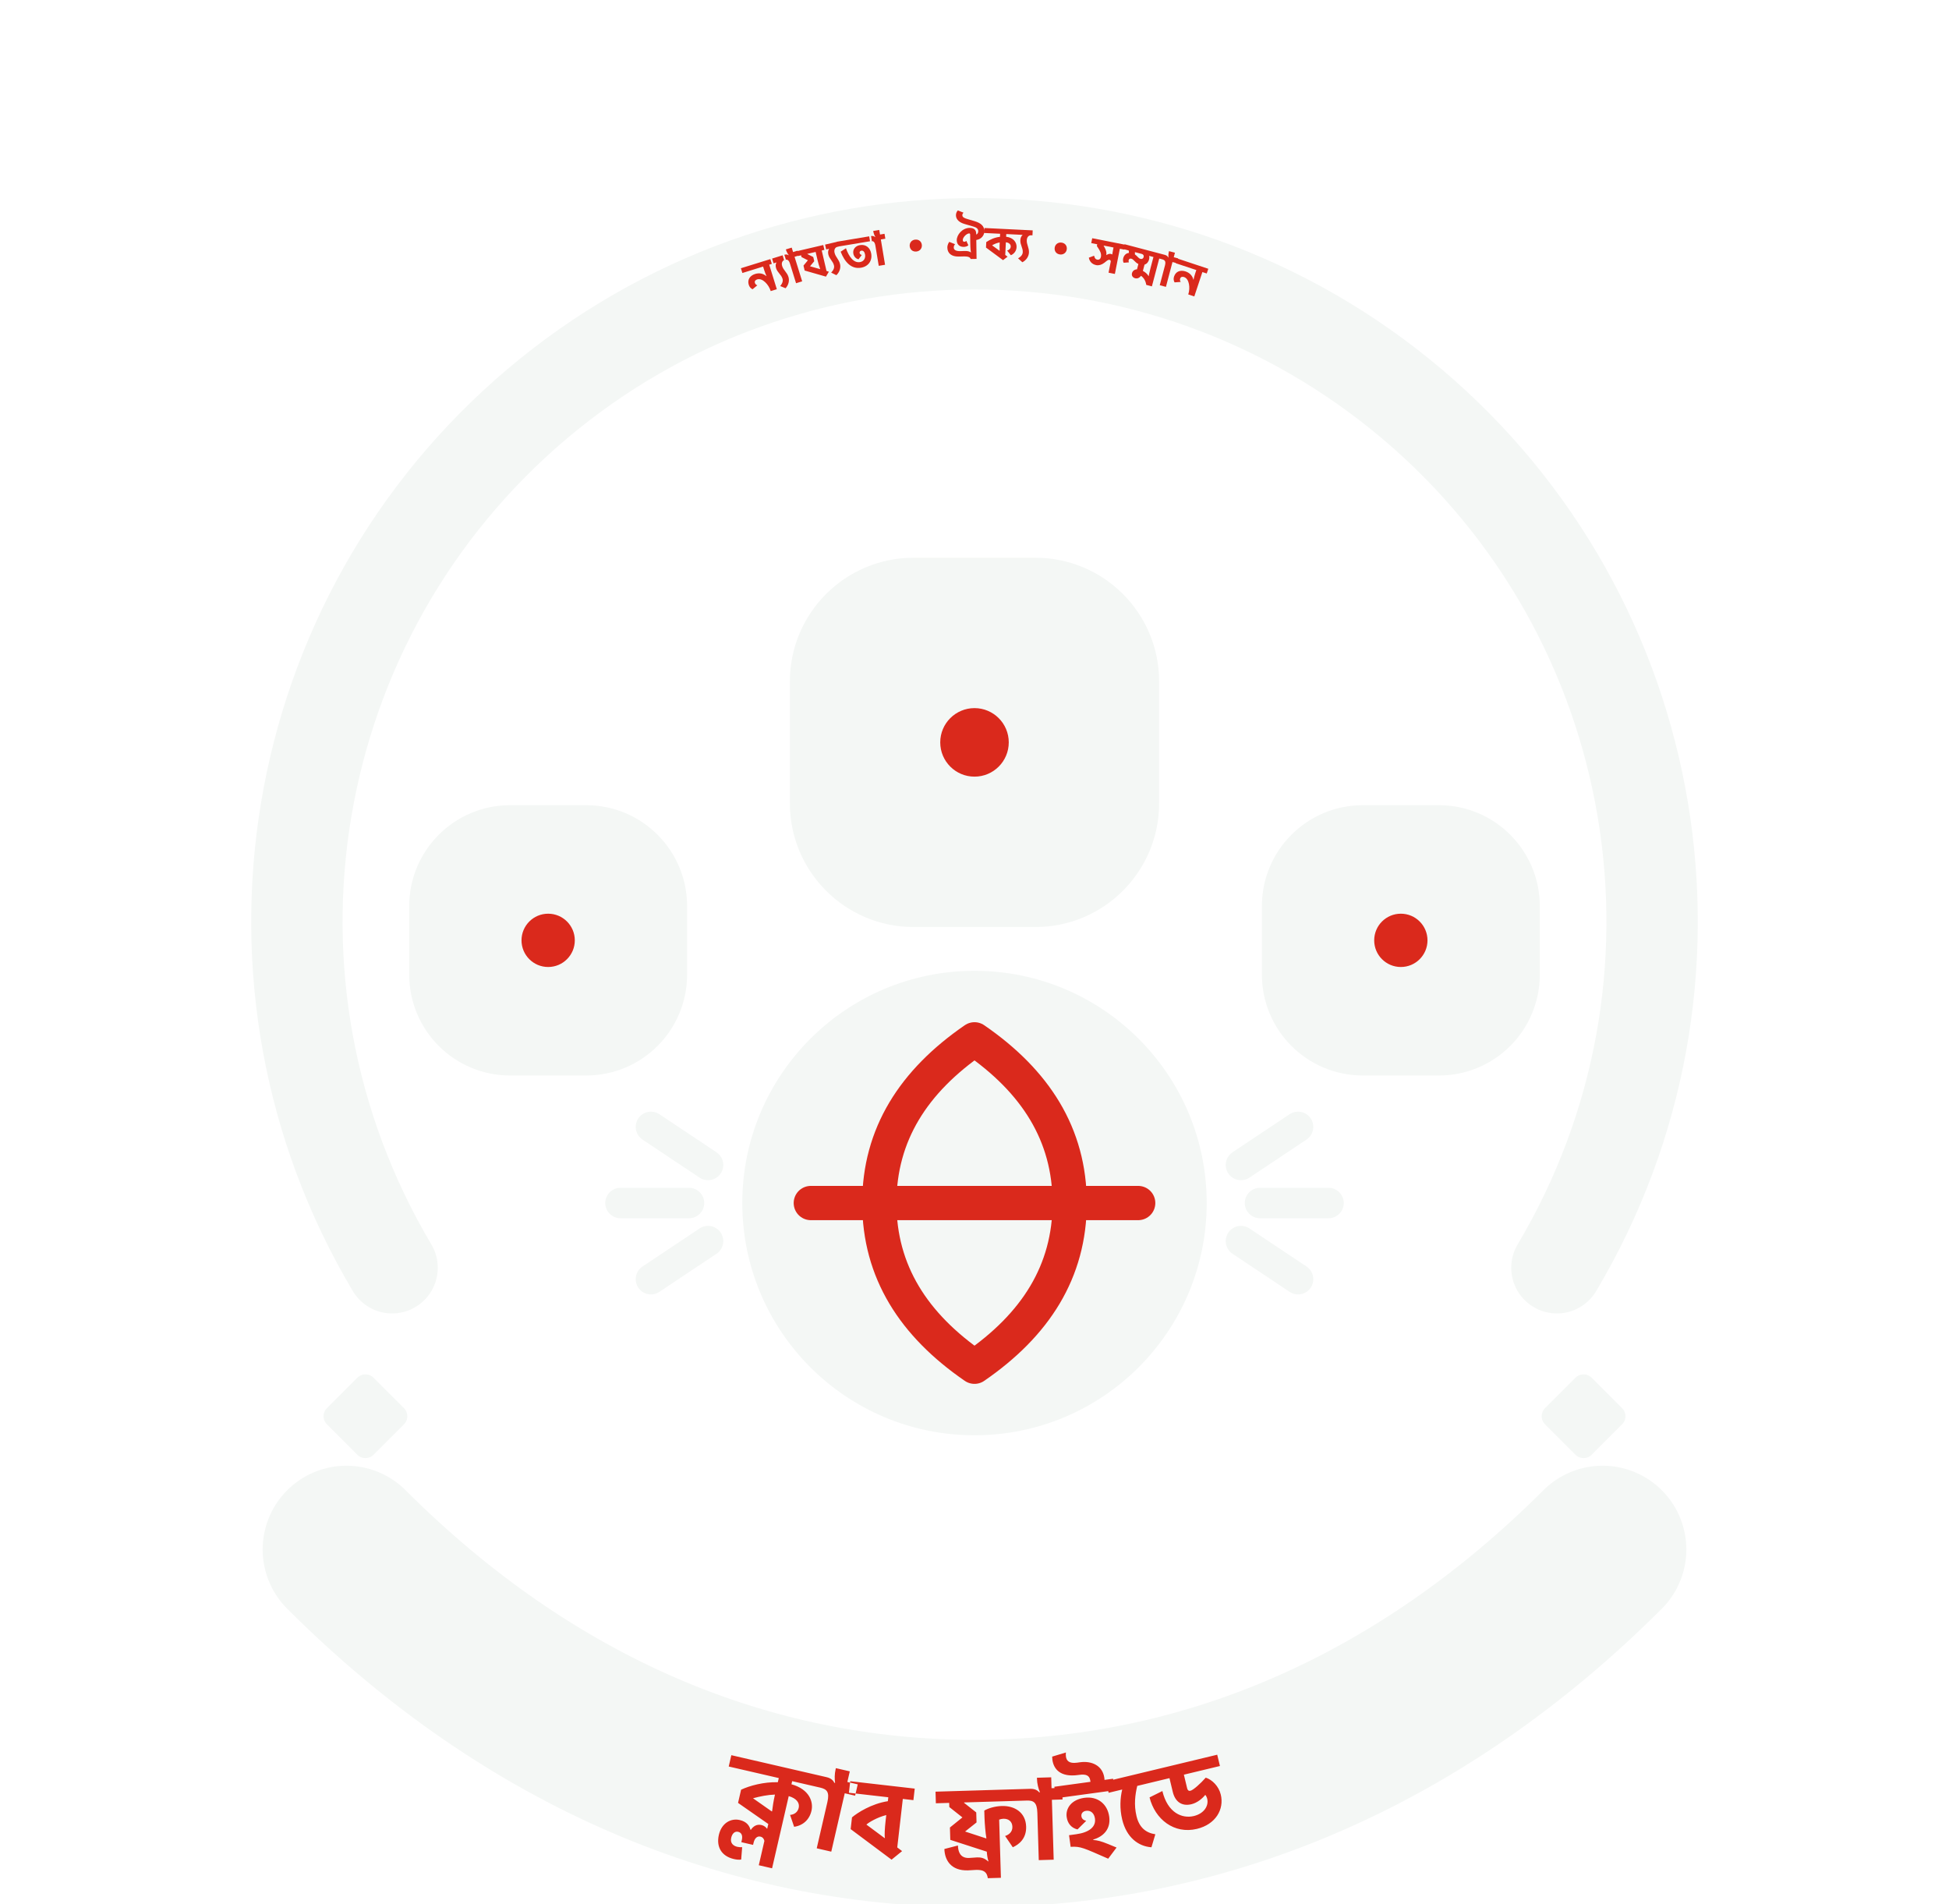
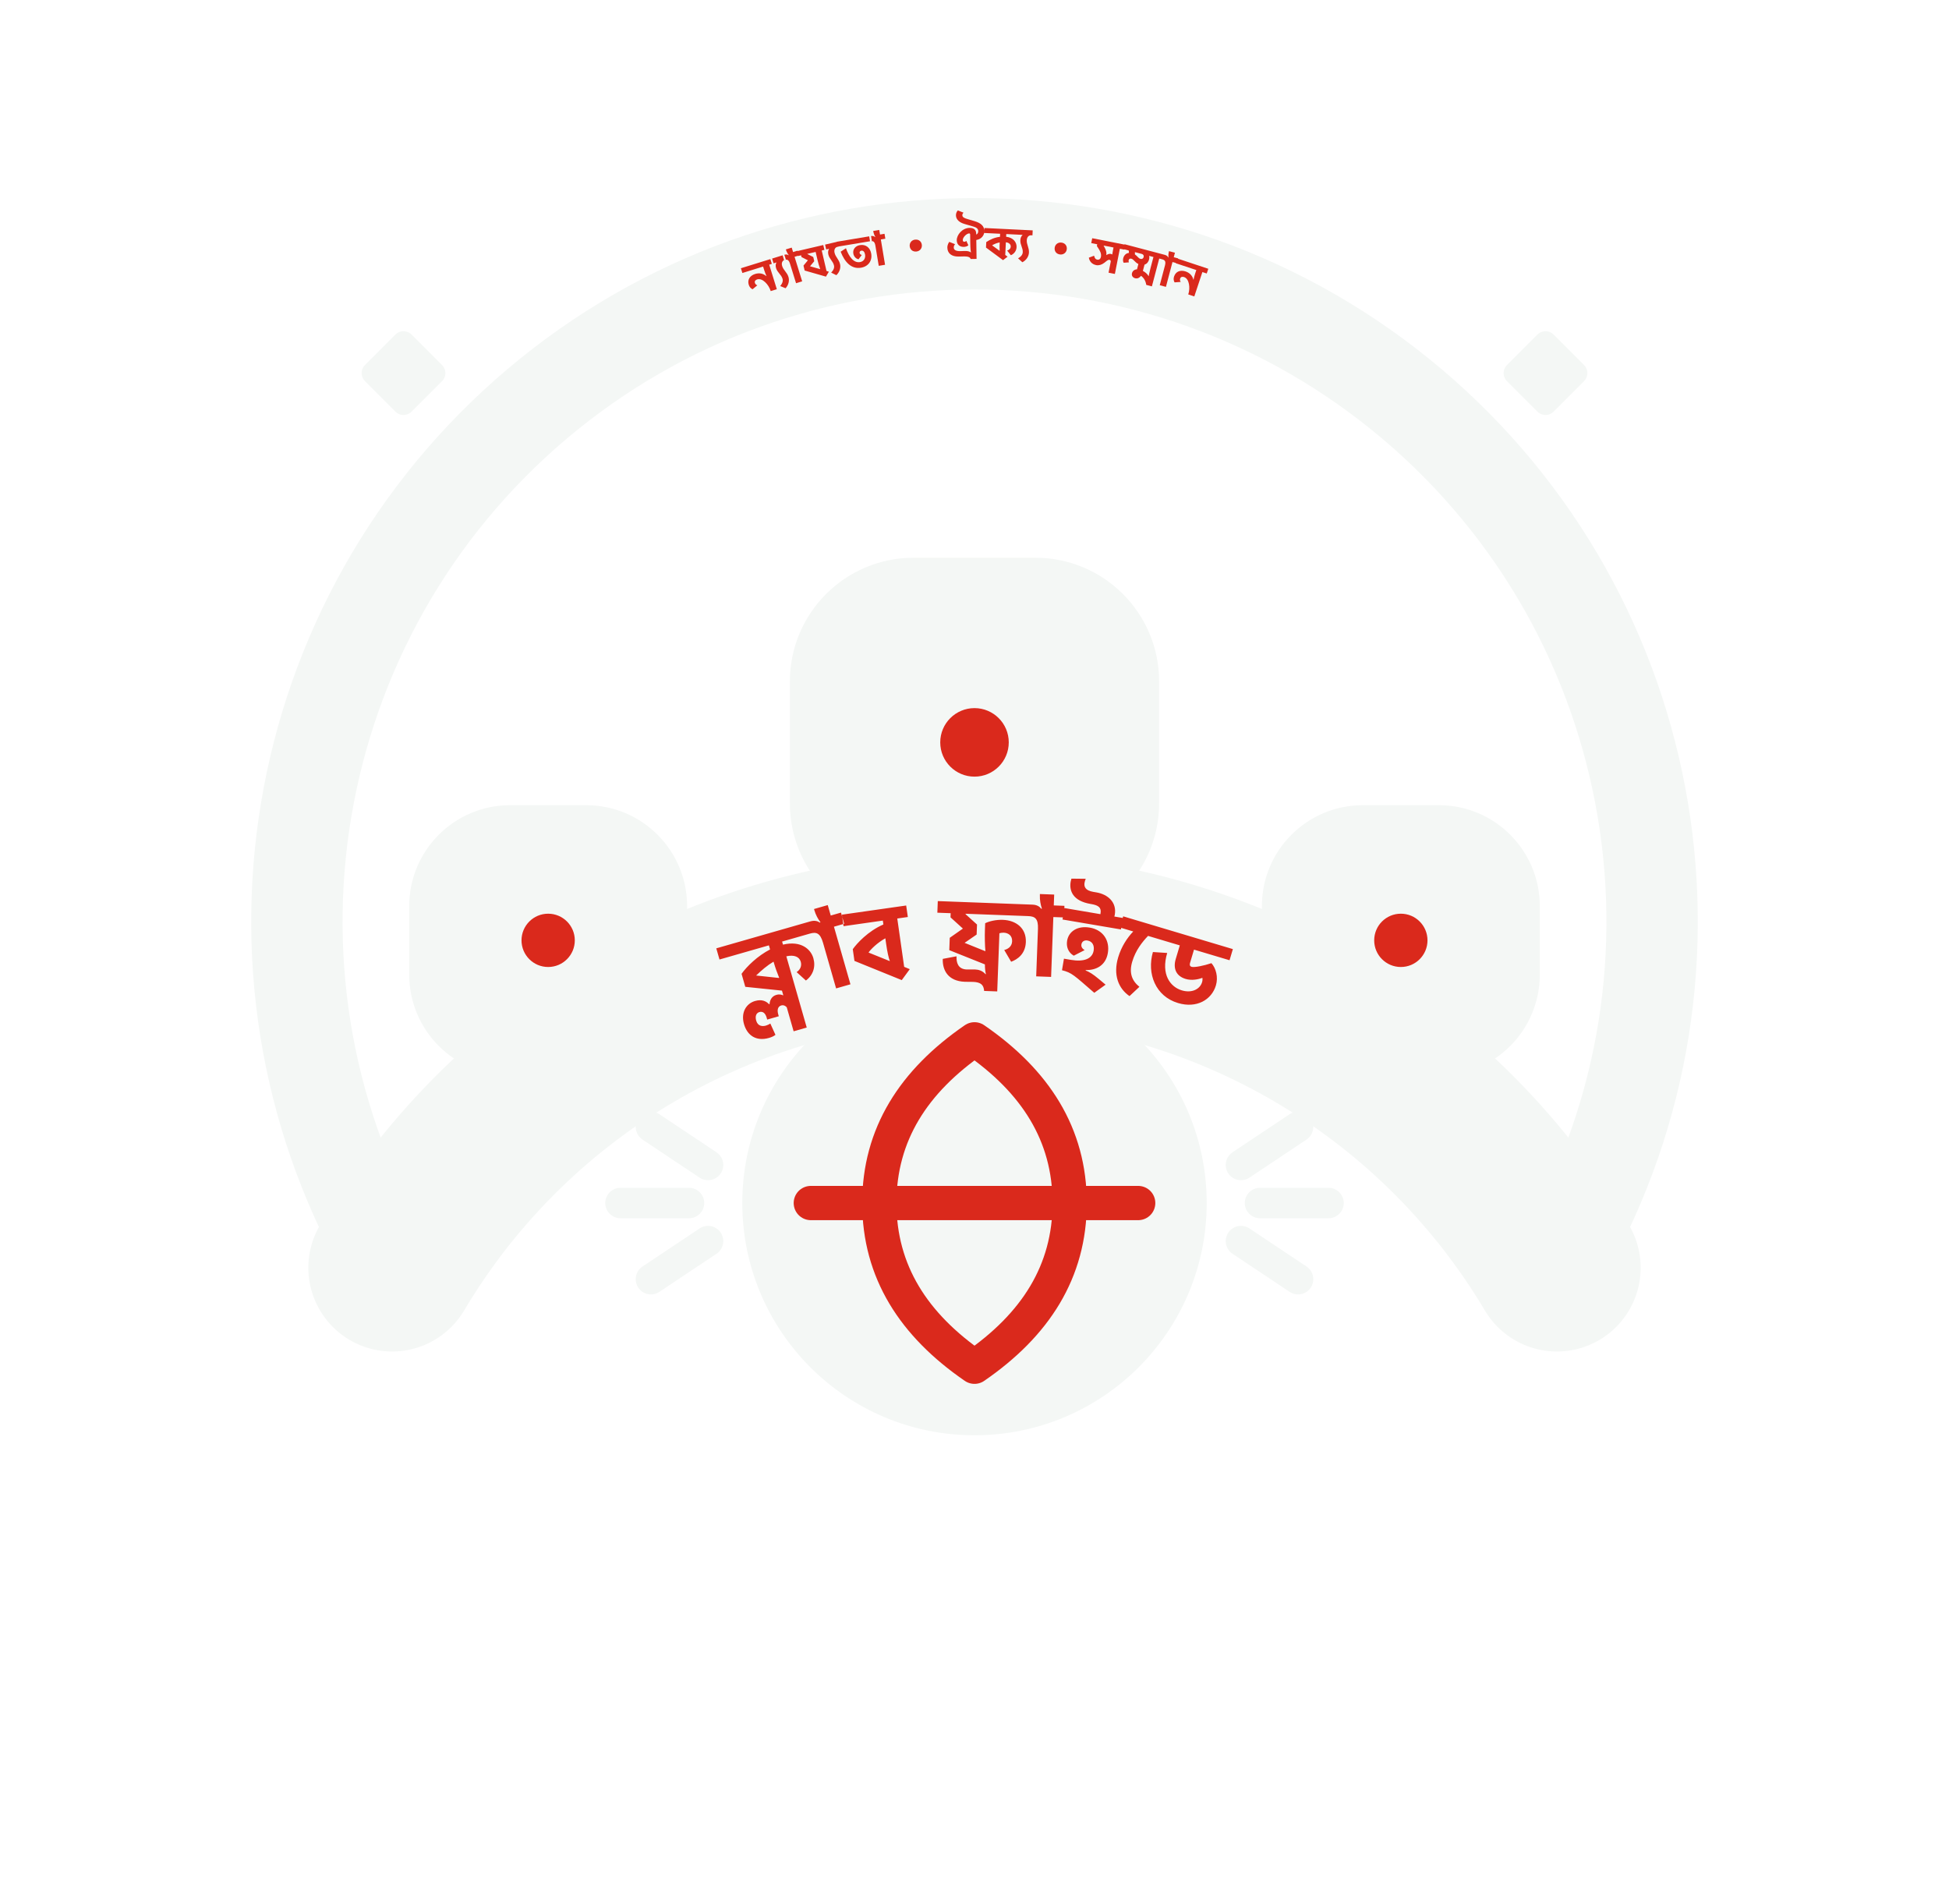
<svg xmlns="http://www.w3.org/2000/svg" viewBox="0 0 512 500" role="img" aria-labelledby="title desc" version="1.1" id="svg15">
  <g stroke="#F4F7F5" stroke-width="13" stroke-linecap="round" stroke-linejoin="round" id="g8">
    <path fill="none" stroke="#F4F7F5" d="M103 333a178 178 0 1 1 306 0" id="path1" />
    <g id="younger-member" aria-label="younger-member">
      <rect x="114" y="218" width="60" height="58" rx="20" fill="#F4F7F5" stroke="#F4F7F5" id="rect1" />
      <circle cx="144" cy="247" r="7" fill="#DA291C" stroke="none" id="circle1" />
    </g>
    <g id="adult-member" aria-label="adult-member">
      <rect x="214" y="153" width="84" height="84" rx="26" fill="#F4F7F5" stroke="#F4F7F5" id="rect2" />
      <circle cx="256" cy="195" r="9" fill="#DA291C" stroke="none" id="circle2" />
    </g>
    <g id="older-member" aria-label="older-member">
      <rect x="338" y="218" width="60" height="58" rx="20" fill="#F4F7F5" stroke="#F4F7F5" id="rect3" />
      <circle cx="368" cy="247" r="7" fill="#DA291C" stroke="none" id="circle3" />
    </g>
    <circle cx="256" cy="316" r="55" fill="#F4F7F5" stroke="#F4F7F5" stroke-width="12" id="circle4" />
    <path fill="none" stroke="#DA291C" stroke-width="9" d="M256 273c-16 11-25 25-25 43s9 32 25 43m0-86c16 11 25 25 25 43s-9 32-25 43m-43-43h86" id="path4" />
    <path fill="none" stroke="#F4F7F5" stroke-width="8" d="M181 316h-18M186 306l-15-10M186 326l-15 10M331 316h18M326 306l15-10M326 326l15 10" id="path5" />
-     <path fill="none" stroke="#F4F7F5" d="M91 407c48 48 105 72 165 72s117-24 165-72" id="path6" />
-     <path fill="#F4F7F5" stroke="#F4F7F5" stroke-width="6" d="m96 364 8 8-8 8-8-8z" id="path7" />
-     <path fill="#F4F7F5" stroke="#F4F7F5" stroke-width="6" d="m416 364 8 8-8 8-8-8z" id="path8" />
+     <path fill="none" stroke="#F4F7F5" d="M103 333a178 178 0 0 1 306 0" id="path6" />
+     <path fill="#F4F7F5" stroke="#F4F7F5" stroke-width="6" d="m106 90 8 8-8 8-8-8z" id="path7" />
+     <path fill="#F4F7F5" stroke="#F4F7F5" stroke-width="6" d="m406 90 8 8-8 8-8-8z" id="path8" />
  </g>
  <defs id="defs8">
    <path id="motto-arc" d="M103 333a178 178 0 1 1 306 0" />
-     <path id="name-arc" d="M91 407c48 48 105 72 165 72s117-24 165-72" />
+     <path id="name-arc" d="M103 333a178 178 0 0 1 306 0" />
  </defs>
  <path d="M103 333a178 178 0 1 1 306 0" fill="none" stroke="#F4F7F5" stroke-width="24" stroke-linecap="round" id="path9" />
-   <path d="M91 407c48 48 105 72 165 72s117-24 165-72" fill="none" stroke="#F4F7F5" stroke-width="44" stroke-linecap="round" id="path10" />
+   <path d="M103 333a178 178 0 0 1 306 0" fill="none" stroke="#F4F7F5" stroke-width="44" stroke-linecap="round" id="path10" />
  <g font-family="Kohinoor Bangla, Bangla Sangam MN, sans-serif" text-anchor="middle" id="g15">
    <g id="text14" style="font-weight:700;font-size:12px;letter-spacing:0" aria-label="ন্যায্যতা•ঐক্য•সম্মান">
      <path style="fill:#da291c" d="m 198.95,74.938 c -0.279,-0.089 -0.529,-0.288 -0.632,-0.621 -0.142,-0.458 0.123,-0.779 0.604,-0.929 1.375,-0.427 3.012,1.365 3.52,3.004 l 0.021,0.069 1.605,-0.498 -1.998,-6.441 1.146,-0.356 -0.388,-1.249 -8.195,2.542 0.388,1.249 5.444,-1.689 0.277,0.894 c 0.188,0.607 0.416,1.178 0.605,1.584 l -0.042,0.026 c -0.824,-0.712 -1.872,-0.889 -2.926,-0.562 -1.352,0.42 -2.103,1.482 -1.68,2.846 0.188,0.607 0.568,0.98 1.004,1.171 z m 4.988,-5.995 -1.18,0.366 -0.388,-1.249 3.679,-1.141 0.388,1.249 -0.332,0.103 c -0.562,0.174 -0.889,0.778 -0.633,1.604 0.348,1.123 1.275,1.64 1.652,2.855 0.306,0.986 0.027,2.153 -0.757,2.986 l -1.411,-0.58 c 0.654,-0.768 0.773,-1.396 0.606,-1.934 -0.345,-1.112 -1.318,-1.576 -1.688,-2.768 -0.206,-0.665 -0.079,-1.144 0.08,-1.444 z m 2.54,-3.314 c 0.167,0.539 0.435,0.996 0.727,1.37 l -0.08,0.025 c -0.191,-0.129 -0.537,-0.273 -1.064,-0.11 l -0.47,0.146 0.388,1.249 0.046,-0.014 c 0.722,-0.224 1.168,-0.124 1.516,1 l 1.582,5.1 1.605,-0.498 -1.998,-6.441 1.146,-0.356 -0.388,-1.249 -1.146,0.356 -0.363,-1.169 -1.536,0.476 z m 5.605,1.052 2.185,-0.509 0.526,2.256 c 0.15,0.643 0.453,1.681 0.671,2.246 l -0.047,0.011 -2.625,-0.744 1.107,-1.33 -0.256,-1.099 -1.551,-0.785 z m 4.893,5.981 0.769,-1.3 -0.623,-0.188 -1.253,-5.376 1.169,-0.272 -0.297,-1.274 -7.409,1.727 0.297,1.274 0.818,-0.191 0.106,0.456 1.678,0.854 -1.155,1.39 0.302,1.297 z m 0.798,-7.308 -1.204,0.281 -0.297,-1.274 3.751,-0.874 0.297,1.274 -0.339,0.079 c -0.573,0.133 -0.943,0.713 -0.747,1.554 0.267,1.145 1.154,1.727 1.443,2.966 0.234,1.005 -0.128,2.149 -0.97,2.924 l -1.366,-0.68 c 0.707,-0.719 0.871,-1.337 0.743,-1.886 -0.264,-1.134 -1.202,-1.667 -1.485,-2.882 -0.158,-0.678 0.004,-1.147 0.183,-1.435 z m 7.763,2.752 c -0.681,-0.142 -1.239,-0.718 -1.373,-1.523 -0.181,-1.089 0.555,-2.002 1.738,-2.2 1.61,-0.268 2.716,0.752 2.965,2.243 0.315,1.894 -0.776,3.377 -2.693,3.697 -2.509,0.418 -4.239,-1.423 -5.336,-4.208 l 1.393,-0.913 c 0.793,2.277 2.04,3.918 3.685,3.644 1.053,-0.175 1.492,-1.051 1.336,-1.986 -0.11,-0.663 -0.464,-1.103 -0.973,-1.018 -0.296,0.049 -0.511,0.292 -0.46,0.6 0.043,0.26 0.262,0.479 0.574,0.525 z m 3.277,-6.105 0.215,1.29 -9.008,1.5 -0.215,-1.29 z m 0.6,-1.219 c 0.093,0.556 0.296,1.046 0.534,1.456 l -0.083,0.014 c -0.172,-0.154 -0.495,-0.343 -1.04,-0.253 l -0.485,0.081 0.215,1.29 0.047,-0.008 c 0.746,-0.124 1.174,0.036 1.367,1.196 l 0.877,5.267 1.657,-0.276 -1.108,-6.652 1.184,-0.197 -0.215,-1.29 -1.184,0.197 -0.201,-1.207 -1.586,0.264 z" id="path15" />
      <path style="fill:#da291c" d="m 238.978,64.641 c 0.076,0.873 0.734,1.514 1.738,1.427 0.921,-0.08 1.53,-0.832 1.454,-1.704 -0.076,-0.873 -0.734,-1.514 -1.738,-1.427 -0.921,0.08 -1.53,0.832 -1.454,1.704 z" id="path16" />
      <path style="fill:#da291c" d="m 254.982,68.03 1.56,-0.022 -0.069,-4.968 c 1.341,-0.199 2.131,-1.254 2.116,-2.346 -0.017,-1.236 -0.797,-2.077 -2.581,-2.604 l -1.892,-0.562 c -0.747,-0.218 -1.303,-0.462 -1.31,-0.978 -0.004,-0.264 0.078,-0.457 0.314,-0.688 l -1.508,-0.591 c -0.283,0.328 -0.494,0.751 -0.486,1.291 0.017,1.224 1.095,1.929 2.228,2.261 l 2.35,0.687 c 0.843,0.24 1.268,0.582 1.277,1.206 0.007,0.468 -0.217,0.759 -0.527,0.907 l -0.003,-0.216 c -0.013,-0.96 -0.514,-1.565 -1.75,-1.548 -1.944,0.027 -3.382,1.871 -3.363,3.239 0.015,1.056 0.661,1.767 1.849,1.75 0.444,-0.006 0.91,-0.145 1.206,-0.413 l -0.544,-1.169 c -0.083,0.097 -0.273,0.232 -0.513,0.235 -0.264,0.004 -0.41,-0.114 -0.414,-0.462 -0.01,-0.684 0.984,-1.718 1.68,-1.728 0.144,-0.002 0.253,0.068 0.256,0.308 l 0.028,2.04 c 0.026,1.86 0.116,2.291 0.193,2.626 l -0.048,6.68e-4 c -0.436,-0.318 -1.013,-0.37 -1.637,-0.361 -0.372,0.005 -0.768,0.035 -1.152,0.04 -1.284,0.018 -1.686,-0.421 -1.693,-0.949 -0.005,-0.384 0.159,-0.674 0.36,-0.869 l -1.533,-0.615 c -0.141,0.182 -0.518,0.751 -0.507,1.519 0.021,1.476 1.101,2.361 2.913,2.336 0.36,-0.005 1.056,-0.027 1.464,-0.032 1.368,-0.019 1.649,0.349 1.738,0.672 z m 9.596,-2.213 c 0.512,-0.143 0.915,-0.52 0.94,-1.035 0.028,-0.563 -0.417,-1.054 -1.277,-1.144 l -0.164,3.332 0.615,0.451 -1.198,0.914 -4.475,-3.308 0.071,-1.438 c 0.982,-0.661 2.187,-1.226 3.6,-1.385 l 0.04,-0.803 -4.183,-0.206 0.064,-1.306 9.313,0.458 -0.064,1.306 -3.512,-0.173 -0.035,0.707 c 1.912,0.214 2.798,1.483 2.737,2.73 -0.048,0.971 -0.615,1.748 -1.498,2.125 z m -3.957,-1.372 1.937,1.405 0.048,0.002 c -0.042,-0.603 -0.024,-1.467 0.007,-2.102 l 0.004,-0.072 c -0.776,0.142 -1.426,0.422 -1.996,0.767 z m 7.993,-2.754 -1.235,-0.061 0.064,-1.306 3.847,0.189 -0.064,1.306 -0.348,-0.017 c -0.587,-0.029 -1.102,0.426 -1.145,1.289 -0.058,1.175 0.636,1.978 0.573,3.248 -0.051,1.031 -0.713,2.031 -1.735,2.546 l -1.127,-1.029 c 0.878,-0.497 1.205,-1.046 1.233,-1.609 0.057,-1.163 -0.698,-1.933 -0.636,-3.179 0.034,-0.695 0.319,-1.102 0.57,-1.33 z" id="path17" />
      <path style="fill:#da291c" d="m 277.063,65.075 c -0.111,0.869 0.395,1.636 1.395,1.764 0.917,0.117 1.672,-0.487 1.783,-1.356 0.111,-0.869 -0.395,-1.636 -1.395,-1.764 -0.917,-0.117 -1.672,0.487 -1.783,1.356 z" id="path18" />
      <path style="fill:#da291c" d="m 287.974,69.641 c 0.671,0.133 1.424,-0.086 2.084,-0.579 0.573,-0.425 0.972,-0.897 1.408,-0.811 0.247,0.049 0.368,0.244 0.317,0.503 l -0.567,2.873 1.66,0.328 1.306,-6.616 1.165,0.23 0.253,-1.283 -8.676,-1.713 -0.253,1.283 1.566,0.309 -0.091,0.459 0.357,0.547 c 0.461,0.703 0.877,1.445 0.705,2.316 -0.095,0.483 -0.443,0.818 -0.961,0.715 -0.565,-0.112 -0.719,-0.57 -0.824,-1.031 l -1.385,0.509 c 0.134,0.809 0.677,1.712 1.937,1.96 z m 4.22,-2.787 c -0.13,-0.087 -0.243,-0.134 -0.443,-0.173 -0.412,-0.081 -0.826,0.155 -1.117,0.33 0.021,-0.167 0.032,-0.348 0.02,-0.534 -0.027,-0.421 -0.167,-0.889 -0.47,-1.463 l -0.251,-0.465 0.009,-0.047 2.578,0.509 -0.156,0.789 c -0.035,0.177 -0.142,0.779 -0.172,1.055 z m 7.397,1.141 c -0.545,-0.144 -0.808,-0.747 -1.455,-1.166 0.017,-0.206 0.02,-0.404 -7.8e-4,-0.608 l 1.798,0.475 c 0.441,0.116 0.599,0.456 0.501,0.827 -0.098,0.371 -0.392,0.592 -0.844,0.472 z m 2.167,4.581 c -0.281,-0.533 -0.836,-1.065 -1.524,-1.42 l 0.435,-1.648 c 0.69,-0.215 1.044,-0.804 1.182,-1.326 0.116,-0.441 0.088,-0.759 0.021,-0.975 l 1.137,0.3 -0.778,2.947 c -0.404,1.532 -0.473,2.122 -0.473,2.122 z m 3.943,-4.358 0.334,-1.265 -10.616,-2.802 -0.334,1.265 1.416,0.374 c 0.061,0.19 0.076,0.417 0.053,0.647 -0.778,0.08 -1.286,0.641 -1.482,1.384 -0.129,0.487 -0.035,0.934 0.118,1.198 l 1.381,-0.107 c -0.079,-0.17 -0.129,-0.357 -0.068,-0.589 0.077,-0.29 0.323,-0.473 0.706,-0.372 0.615,0.162 0.945,0.982 1.842,1.392 l -0.356,1.395 c -0.667,0.035 -1.164,0.413 -1.32,1.004 -0.184,0.696 0.243,1.194 0.835,1.35 0.499,0.132 1.089,-0.035 1.525,-0.652 0.796,0.558 1.256,1.448 1.38,2.387 l 1.485,0.392 1.929,-7.31 z m 1.37,-2.133 c -0.144,0.545 -0.16,1.075 -0.11,1.547 l -0.081,-0.021 c -0.093,-0.211 -0.31,-0.516 -0.844,-0.657 l -0.476,-0.126 -0.334,1.265 0.046,0.012 c 0.731,0.193 1.056,0.514 0.756,1.652 l -1.363,5.163 1.624,0.429 1.721,-6.521 1.16,0.306 0.334,-1.265 -1.16,-0.306 0.312,-1.183 -1.555,-0.41 z m 3.108,7.967 c -0.175,-0.235 -0.263,-0.542 -0.153,-0.873 0.151,-0.456 0.553,-0.562 1.032,-0.404 1.367,0.454 1.655,2.863 1.114,4.491 l -0.023,0.068 1.594,0.529 2.124,-6.401 1.139,0.378 0.412,-1.241 -8.143,-2.702 -0.412,1.241 5.41,1.795 -0.295,0.888 c -0.2,0.604 -0.348,1.2 -0.43,1.64 l -0.049,-0.004 c -0.256,-1.058 -1.004,-1.813 -2.052,-2.16 -1.344,-0.446 -2.573,-0.019 -3.023,1.336 -0.2,0.604 -0.109,1.127 0.135,1.537 z" id="path19" />
    </g>
-     <path d="m 216.455,469.78 0.686,-2.974 -25.019,-5.773 -0.686,2.974 13.15,3.034 -0.252,1.091 c -3.683,-0.103 -7.455,0.924 -9.65,1.969 l -0.799,3.465 7.946,5.54 -0.283,1.228 -0.082,-0.019 c -0.222,-0.281 -0.577,-0.737 -1.478,-0.944 -1.2,-0.277 -2.153,0.365 -2.735,1.266 l -0.109,-0.025 c -0.241,-0.947 -0.894,-2.103 -2.804,-2.544 -2.374,-0.548 -4.787,0.821 -5.498,3.904 -0.711,3.083 0.638,5.578 3.967,6.346 0.655,0.151 1.356,0.227 1.897,0.122 l 0.26,-3.245 c -0.38,0.027 -0.863,0.002 -1.272,-0.092 -0.982,-0.227 -1.946,-0.909 -1.606,-2.382 0.277,-1.2 1.007,-1.75 1.826,-1.561 0.818,0.189 1.259,0.894 0.957,2.204 l -0.12,0.518 3.083,0.711 0.12,-0.518 c 0.271,-1.173 0.917,-1.857 1.817,-1.65 0.655,0.151 0.936,0.676 1.033,1.129 l -1.473,6.384 3.492,0.806 4.375,-18.962 c 1.994,0.575 2.932,1.74 2.623,3.077 -0.264,1.146 -1.156,1.773 -2.269,1.862 l 1.062,3.119 c 2.344,-0.321 4.027,-1.887 4.562,-4.206 0.535,-2.319 -0.51,-5.635 -5.262,-6.961 l 0.189,-0.818 z m -13.631,6.022 -0.136,-0.032 -4.871,-3.423 c 1.899,-0.51 3.889,-0.913 5.769,-0.968 l -0.057,0.246 c -0.302,1.31 -0.571,2.972 -0.705,4.176 z m 16.697,-11.09 c -0.296,1.282 -0.294,2.518 -0.145,3.616 l -0.191,-0.044 c -0.233,-0.485 -0.762,-1.182 -2.017,-1.471 l -1.119,-0.258 -0.686,2.974 0.109,0.025 c 1.719,0.397 2.5,1.123 1.883,3.796 l -2.801,12.141 3.82,0.881 3.538,-15.333 2.728,0.63 0.686,-2.974 -2.728,-0.63 0.642,-2.783 -3.656,-0.844 z m 13.836,7.375 -10.348,-1.186 0.348,-3.032 16.941,1.942 -0.348,3.032 -2.782,-0.319 -1.46,12.741 1.271,0.963 -2.766,2.248 -10.748,-8.024 0.354,-3.088 c 1.374,-1.167 5.09,-3.588 9.421,-4.247 z m -0.536,4.673 c -2.38,0.601 -4.527,1.877 -5.219,2.502 l 4.753,3.532 0.111,0.013 c -0.143,-0.721 -0.031,-2.681 0.164,-4.378 z m 26.675,16.583 3.442,-0.103 -0.458,-15.281 c 0.333,-0.122 0.722,-0.218 1.086,-0.229 1.315,-0.04 2.345,0.658 2.388,2.113 0.044,1.455 -1.084,2.161 -1.917,2.411 l 2.022,2.965 c 1.603,-0.72 3.602,-2.265 3.507,-5.428 -0.109,-3.638 -2.939,-5.514 -6.409,-5.41 -1.763,0.053 -3.54,0.582 -4.586,1.202 l 0.055,1.847 c 0.046,1.539 0.262,4.054 0.5,5.447 l -0.112,0.003 -5.488,-1.796 3.01,-2.387 -0.079,-2.631 -3.185,-2.51 -0.003,-0.112 17.464,-0.524 -0.091,-3.051 -24.881,0.746 0.091,3.051 3.498,-0.105 0.033,1.092 3.443,2.726 -3.282,2.648 0.097,3.247 9.589,3.102 c 0.052,0.811 0.195,1.843 0.44,2.536 l -0.112,0.003 c -0.922,-0.869 -1.881,-1.064 -2.86,-1.035 -0.924,0.028 -1.089,0.117 -2.153,0.149 -2.379,0.071 -2.854,-1.763 -2.899,-3.275 l -3.558,0.919 c 0.088,2.939 1.741,5.746 6.191,5.613 1.147,-0.034 1.09,-0.089 2.153,-0.121 2.015,-0.06 2.847,0.587 3.063,2.177 z m 12.915,-26.103 c 0.04,1.315 0.355,2.51 0.778,3.534 l -0.196,0.006 c -0.348,-0.41 -1.037,-0.949 -2.324,-0.911 l -1.147,0.034 0.091,3.051 0.112,-0.003 c 1.763,-0.053 2.703,0.451 2.785,3.194 l 0.374,12.454 3.918,-0.118 -0.472,-15.729 2.799,-0.084 -0.091,-3.051 -2.799,0.084 -0.086,-2.855 -3.75,0.113 z m 7.803,10.037 c 0.216,1.581 1.155,2.866 2.847,3.256 l 2.29,-2.263 c -0.787,-0.175 -1.184,-0.601 -1.264,-1.184 -0.106,-0.777 0.412,-1.328 1.216,-1.438 1.304,-0.178 2.158,0.694 2.344,2.053 0.3,2.192 -1.594,3.638 -4.923,4.093 l -1.886,0.258 0.417,3.052 c 2.662,-0.166 3.435,0.322 9.865,3.116 l 2.199,-2.929 -2.157,-0.892 c -1.975,-0.804 -2.821,-0.999 -3.965,-1.097 l -0.015,-0.111 c 2.638,-0.756 4.657,-2.728 4.21,-6.002 -0.455,-3.329 -3.032,-5.435 -6.528,-4.957 -3.329,0.455 -4.974,2.687 -4.651,5.045 z m -3.81,-15.87 c 0.01,0.281 0.02,0.562 0.058,0.84 0.326,2.386 2.047,4.637 6.736,3.996 l 0.25,-0.034 c 1.803,-0.247 2.779,0.072 2.984,1.57 0.011,0.083 0.023,0.166 0.034,0.25 l -9.488,1.298 0.414,3.024 15.424,-2.109 -0.414,-3.024 -2.247,0.307 c 0.005,-0.17 -0.018,-0.337 -0.041,-0.503 -0.448,-3.274 -3.335,-4.546 -6.359,-4.133 l -0.832,0.114 c -2.164,0.296 -2.768,-0.611 -2.905,-1.609 -0.049,-0.361 -0.043,-0.729 -0.005,-1.073 z m 27.103,20.402 c -2.543,-0.396 -4.235,-1.804 -4.949,-4.771 -0.727,-3.022 -0.336,-5.708 0.193,-7.937 l 1.96,-0.471 -0.714,-2.967 -9.474,2.278 0.714,2.967 3.566,-0.858 c -0.536,2.202 -0.703,4.978 -0.009,7.864 1.133,4.71 4.202,7.053 7.69,7.309 z m 16.969,-17.933 -0.714,-2.967 -20.853,5.015 0.714,2.967 7.595,-1.827 0.871,3.621 c 0.602,2.505 2.308,3.851 4.895,3.229 1.606,-0.386 2.934,-1.57 3.642,-2.46 0.242,0.287 0.415,0.649 0.507,1.03 0.439,1.824 -0.795,3.877 -3.518,4.532 -3.022,0.727 -6.866,-0.768 -8.26,-6.567 l -3.37,1.674 c 1.436,5.731 6.426,9.715 12.442,8.268 4.928,-1.185 7.204,-5.131 6.274,-8.996 -0.537,-2.232 -2.267,-3.919 -3.953,-4.463 -1.379,1.57 -3.276,3.264 -4.011,3.441 -0.381,0.092 -0.72,3.3e-4 -0.897,-0.735 l -0.838,-3.485 z" id="text15" style="font-weight:800;font-size:28px;letter-spacing:0;fill:#da291c" aria-label="ক্লাব ফ্রাইডে" />
+     <path d="m 213.693,244.96 -0.841,-2.934 -24.683,7.073 0.841,2.934 12.974,-3.718 0.309,1.077 c -3.272,1.695 -6.073,4.42 -7.487,6.398 l 0.98,3.418 9.635,0.996 0.347,1.211 -0.081,0.023 c -0.331,-0.138 -0.862,-0.365 -1.75,-0.11 -1.184,0.339 -1.707,1.363 -1.779,2.432 l -0.108,0.031 c -0.67,-0.711 -1.801,-1.406 -3.685,-0.866 -2.342,0.671 -3.79,3.037 -2.918,6.079 0.872,3.042 3.261,4.571 6.545,3.63 0.646,-0.185 1.296,-0.459 1.719,-0.813 l -1.345,-2.964 c -0.319,0.208 -0.754,0.42 -1.157,0.535 -0.969,0.278 -2.142,0.148 -2.559,-1.306 -0.339,-1.184 0.033,-2.019 0.841,-2.251 0.807,-0.231 1.535,0.172 1.905,1.464 l 0.147,0.511 3.042,-0.872 -0.147,-0.511 c -0.332,-1.157 -0.098,-2.069 0.791,-2.324 0.646,-0.185 1.146,0.138 1.45,0.487 l 1.805,6.299 3.445,-0.987 -5.36,-18.707 c 2.023,-0.463 3.408,0.101 3.786,1.42 0.324,1.131 -0.152,2.112 -1.083,2.728 l 2.44,2.213 c 1.895,-1.417 2.609,-3.602 1.953,-5.89 -0.656,-2.288 -3.177,-4.682 -7.976,-3.54 l -0.231,-0.807 z m -9.006,11.872 -0.135,0.039 -5.92,-0.634 c 1.414,-1.366 2.959,-2.683 4.578,-3.642 l 0.069,0.242 c 0.37,1.292 0.941,2.876 1.407,3.995 z m 9.232,-17.791 c 0.362,1.265 0.963,2.345 1.626,3.233 l -0.188,0.054 c -0.439,-0.311 -1.239,-0.664 -2.477,-0.31 l -1.104,0.316 0.841,2.934 0.108,-0.031 c 1.696,-0.486 2.731,-0.229 3.486,2.409 l 3.432,11.978 3.768,-1.08 -4.335,-15.127 2.692,-0.771 -0.841,-2.934 -2.692,0.771 -0.787,-2.746 -3.607,1.034 z m 17.997,2.766 -10.312,1.471 -0.431,-3.021 16.881,-2.409 0.431,3.021 -2.772,0.396 1.812,12.695 1.473,0.61 -2.107,2.874 -12.429,-5.043 -0.439,-3.077 c 1.034,-1.477 4.016,-4.759 8.039,-6.493 z m 0.664,4.657 c -2.15,1.184 -3.905,2.961 -4.416,3.741 l 5.492,2.214 0.111,-0.016 c -0.321,-0.661 -0.708,-2.586 -0.95,-4.277 z m 25.949,13.824 3.442,0.129 0.572,-15.277 c 0.34,-0.099 0.735,-0.169 1.099,-0.155 1.315,0.049 2.295,0.814 2.241,2.269 -0.054,1.455 -1.227,2.084 -2.075,2.276 l 1.817,3.094 c 1.648,-0.611 3.746,-2.017 3.865,-5.179 0.136,-3.637 -2.56,-5.7 -6.03,-5.83 -1.763,-0.066 -3.571,0.343 -4.657,0.89 l -0.069,1.847 c -0.058,1.539 -0.012,4.062 0.131,5.469 l -0.112,-0.004 -5.355,-2.162 3.164,-2.179 0.099,-2.63 -3.008,-2.719 0.004,-0.112 17.46,0.654 0.114,-3.05 -24.875,-0.932 -0.114,3.05 3.498,0.131 -0.041,1.091 3.252,2.952 -3.453,2.42 -0.122,3.246 9.359,3.741 c -0.002,0.812 0.071,1.852 0.268,2.56 l -0.112,-0.004 c -0.862,-0.929 -1.805,-1.188 -2.784,-1.225 -0.923,-0.035 -1.094,0.043 -2.158,0.003 -2.378,-0.089 -2.729,-1.952 -2.672,-3.462 l -3.612,0.677 c -0.11,2.938 1.35,5.851 5.799,6.017 1.147,0.043 1.093,-0.015 2.157,0.025 2.015,0.075 2.801,0.777 2.909,2.379 z m 14.645,-25.174 c -0.049,1.315 0.185,2.529 0.538,3.579 l -0.196,-0.007 c -0.32,-0.432 -0.971,-1.017 -2.258,-1.065 l -1.147,-0.043 -0.114,3.05 0.112,0.004 c 1.763,0.066 2.666,0.632 2.563,3.374 l -0.466,12.451 3.917,0.147 0.589,-15.725 2.798,0.105 0.114,-3.05 -2.798,-0.105 0.107,-2.854 -3.749,-0.14 z m 7.161,11.958 c -0.268,1.573 0.243,3.08 1.741,3.96 l 2.863,-1.473 c -0.698,-0.403 -0.95,-0.928 -0.851,-1.508 0.131,-0.773 0.791,-1.144 1.591,-1.008 1.297,0.221 1.851,1.309 1.621,2.661 -0.371,2.181 -2.611,2.993 -5.923,2.43 l -1.877,-0.319 -0.516,3.036 c 2.59,0.639 3.181,1.336 8.478,5.929 l 2.976,-2.135 -1.79,-1.497 c -1.644,-1.359 -2.392,-1.798 -3.454,-2.235 l 0.019,-0.11 c 2.743,0.069 5.261,-1.207 5.815,-4.465 0.563,-3.312 -1.264,-6.094 -4.743,-6.685 -3.312,-0.563 -5.55,1.073 -5.949,3.419 z m 1.121,-16.282 c -0.074,0.271 -0.149,0.543 -0.196,0.819 -0.404,2.374 0.564,5.038 5.229,5.831 l 0.248,0.042 c 1.794,0.305 2.63,0.902 2.377,2.392 -0.014,0.083 -0.028,0.166 -0.042,0.248 l -9.441,-1.605 -0.512,3.009 15.348,2.609 0.512,-3.009 -2.236,-0.38 c 0.056,-0.161 0.084,-0.327 0.112,-0.492 0.554,-3.257 -1.819,-5.336 -4.828,-5.848 l -0.828,-0.141 c -2.153,-0.366 -2.458,-1.412 -2.289,-2.406 0.061,-0.359 0.177,-0.708 0.316,-1.025 z m 17.863,28.416 c -2,-1.62 -2.756,-3.687 -1.882,-6.611 0.89,-2.978 2.577,-5.104 4.155,-6.766 l 1.932,0.577 0.874,-2.924 -9.336,-2.789 -0.874,2.924 3.515,1.05 c -1.57,1.635 -3.109,3.951 -3.959,6.795 -1.387,4.641 0.09,8.209 2.978,10.182 z m 23.681,-6.981 0.874,-2.924 -20.551,-6.139 -0.874,2.924 7.485,2.236 -1.066,3.568 c -0.737,2.468 0.061,4.489 2.61,5.251 1.583,0.473 3.326,0.117 4.385,-0.297 0.065,0.37 0.033,0.77 -0.079,1.145 -0.537,1.798 -2.636,2.953 -5.318,2.152 -2.978,-0.89 -5.551,-4.113 -3.844,-9.827 l -3.755,-0.245 c -1.637,5.677 0.676,11.628 6.605,13.399 4.856,1.451 8.806,-0.817 9.945,-4.627 0.657,-2.2 0.008,-4.527 -1.176,-5.845 -1.981,0.665 -4.472,1.177 -5.196,0.961 -0.376,-0.112 -0.623,-0.361 -0.406,-1.086 l 1.026,-3.434 z" id="text15" style="font-weight:800;font-size:28px;letter-spacing:0;fill:#da291c" aria-label="ক্লাব ফ্রাইডে" />
  </g>
</svg>
